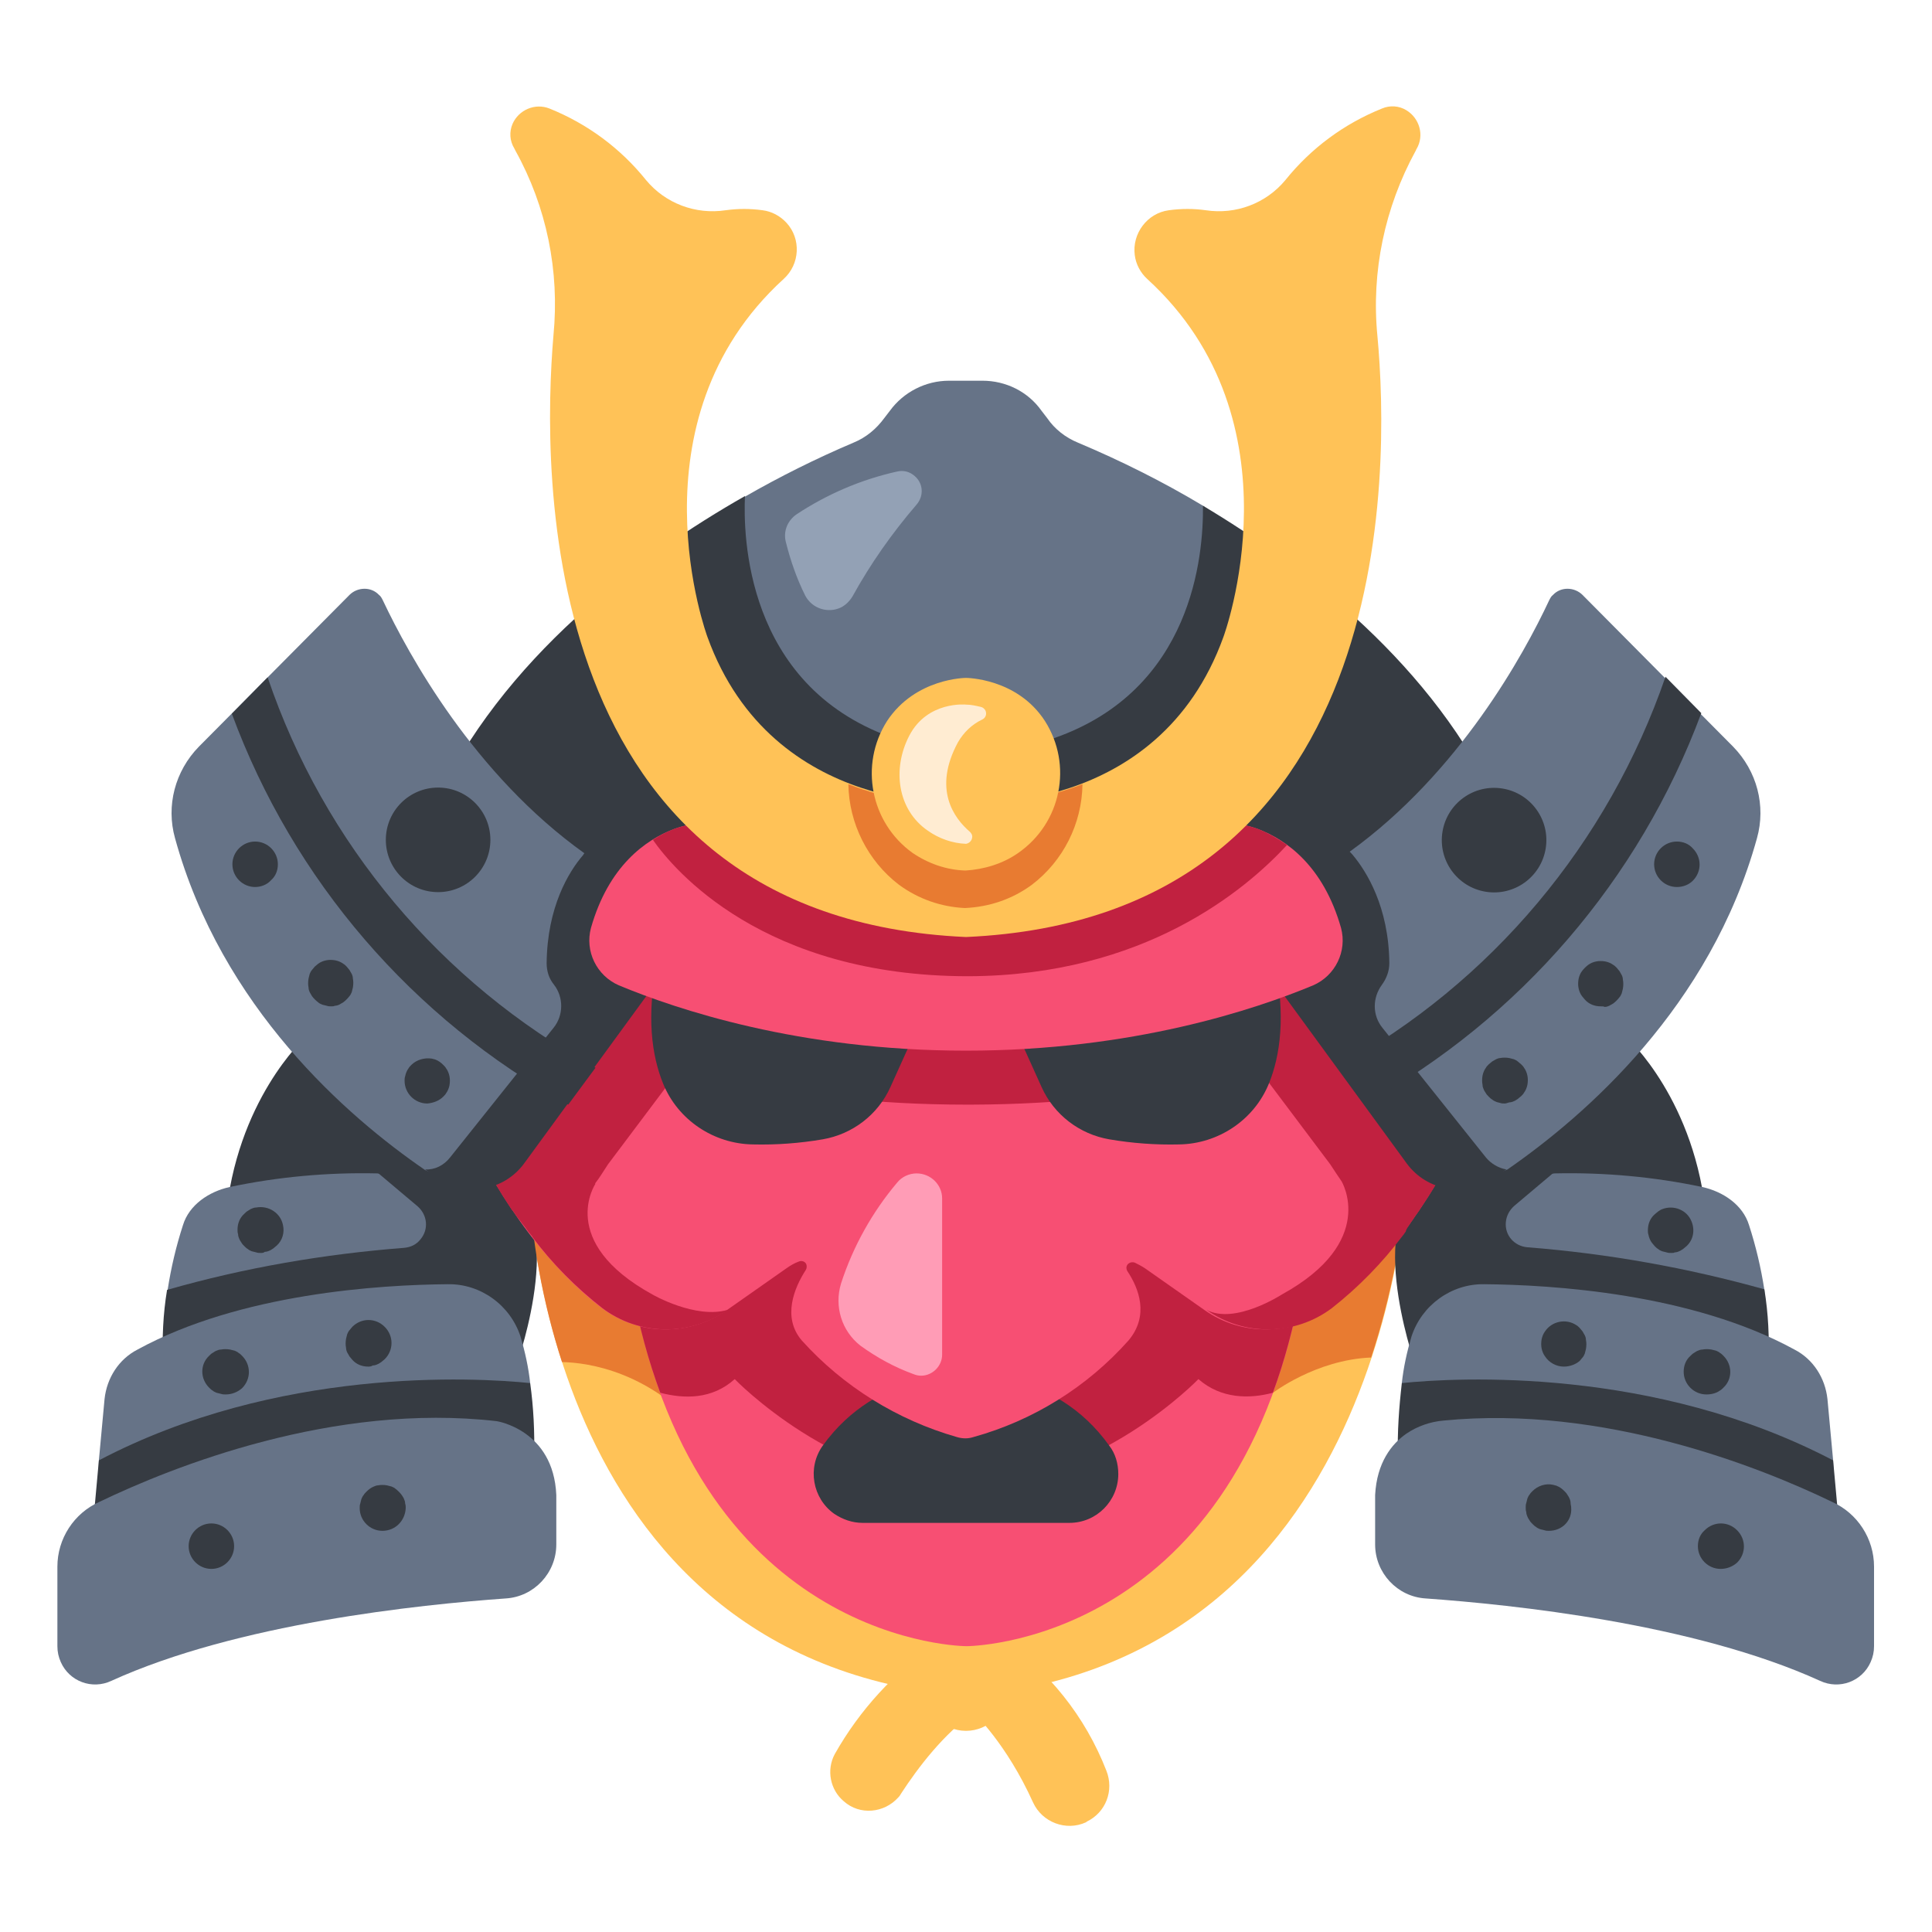
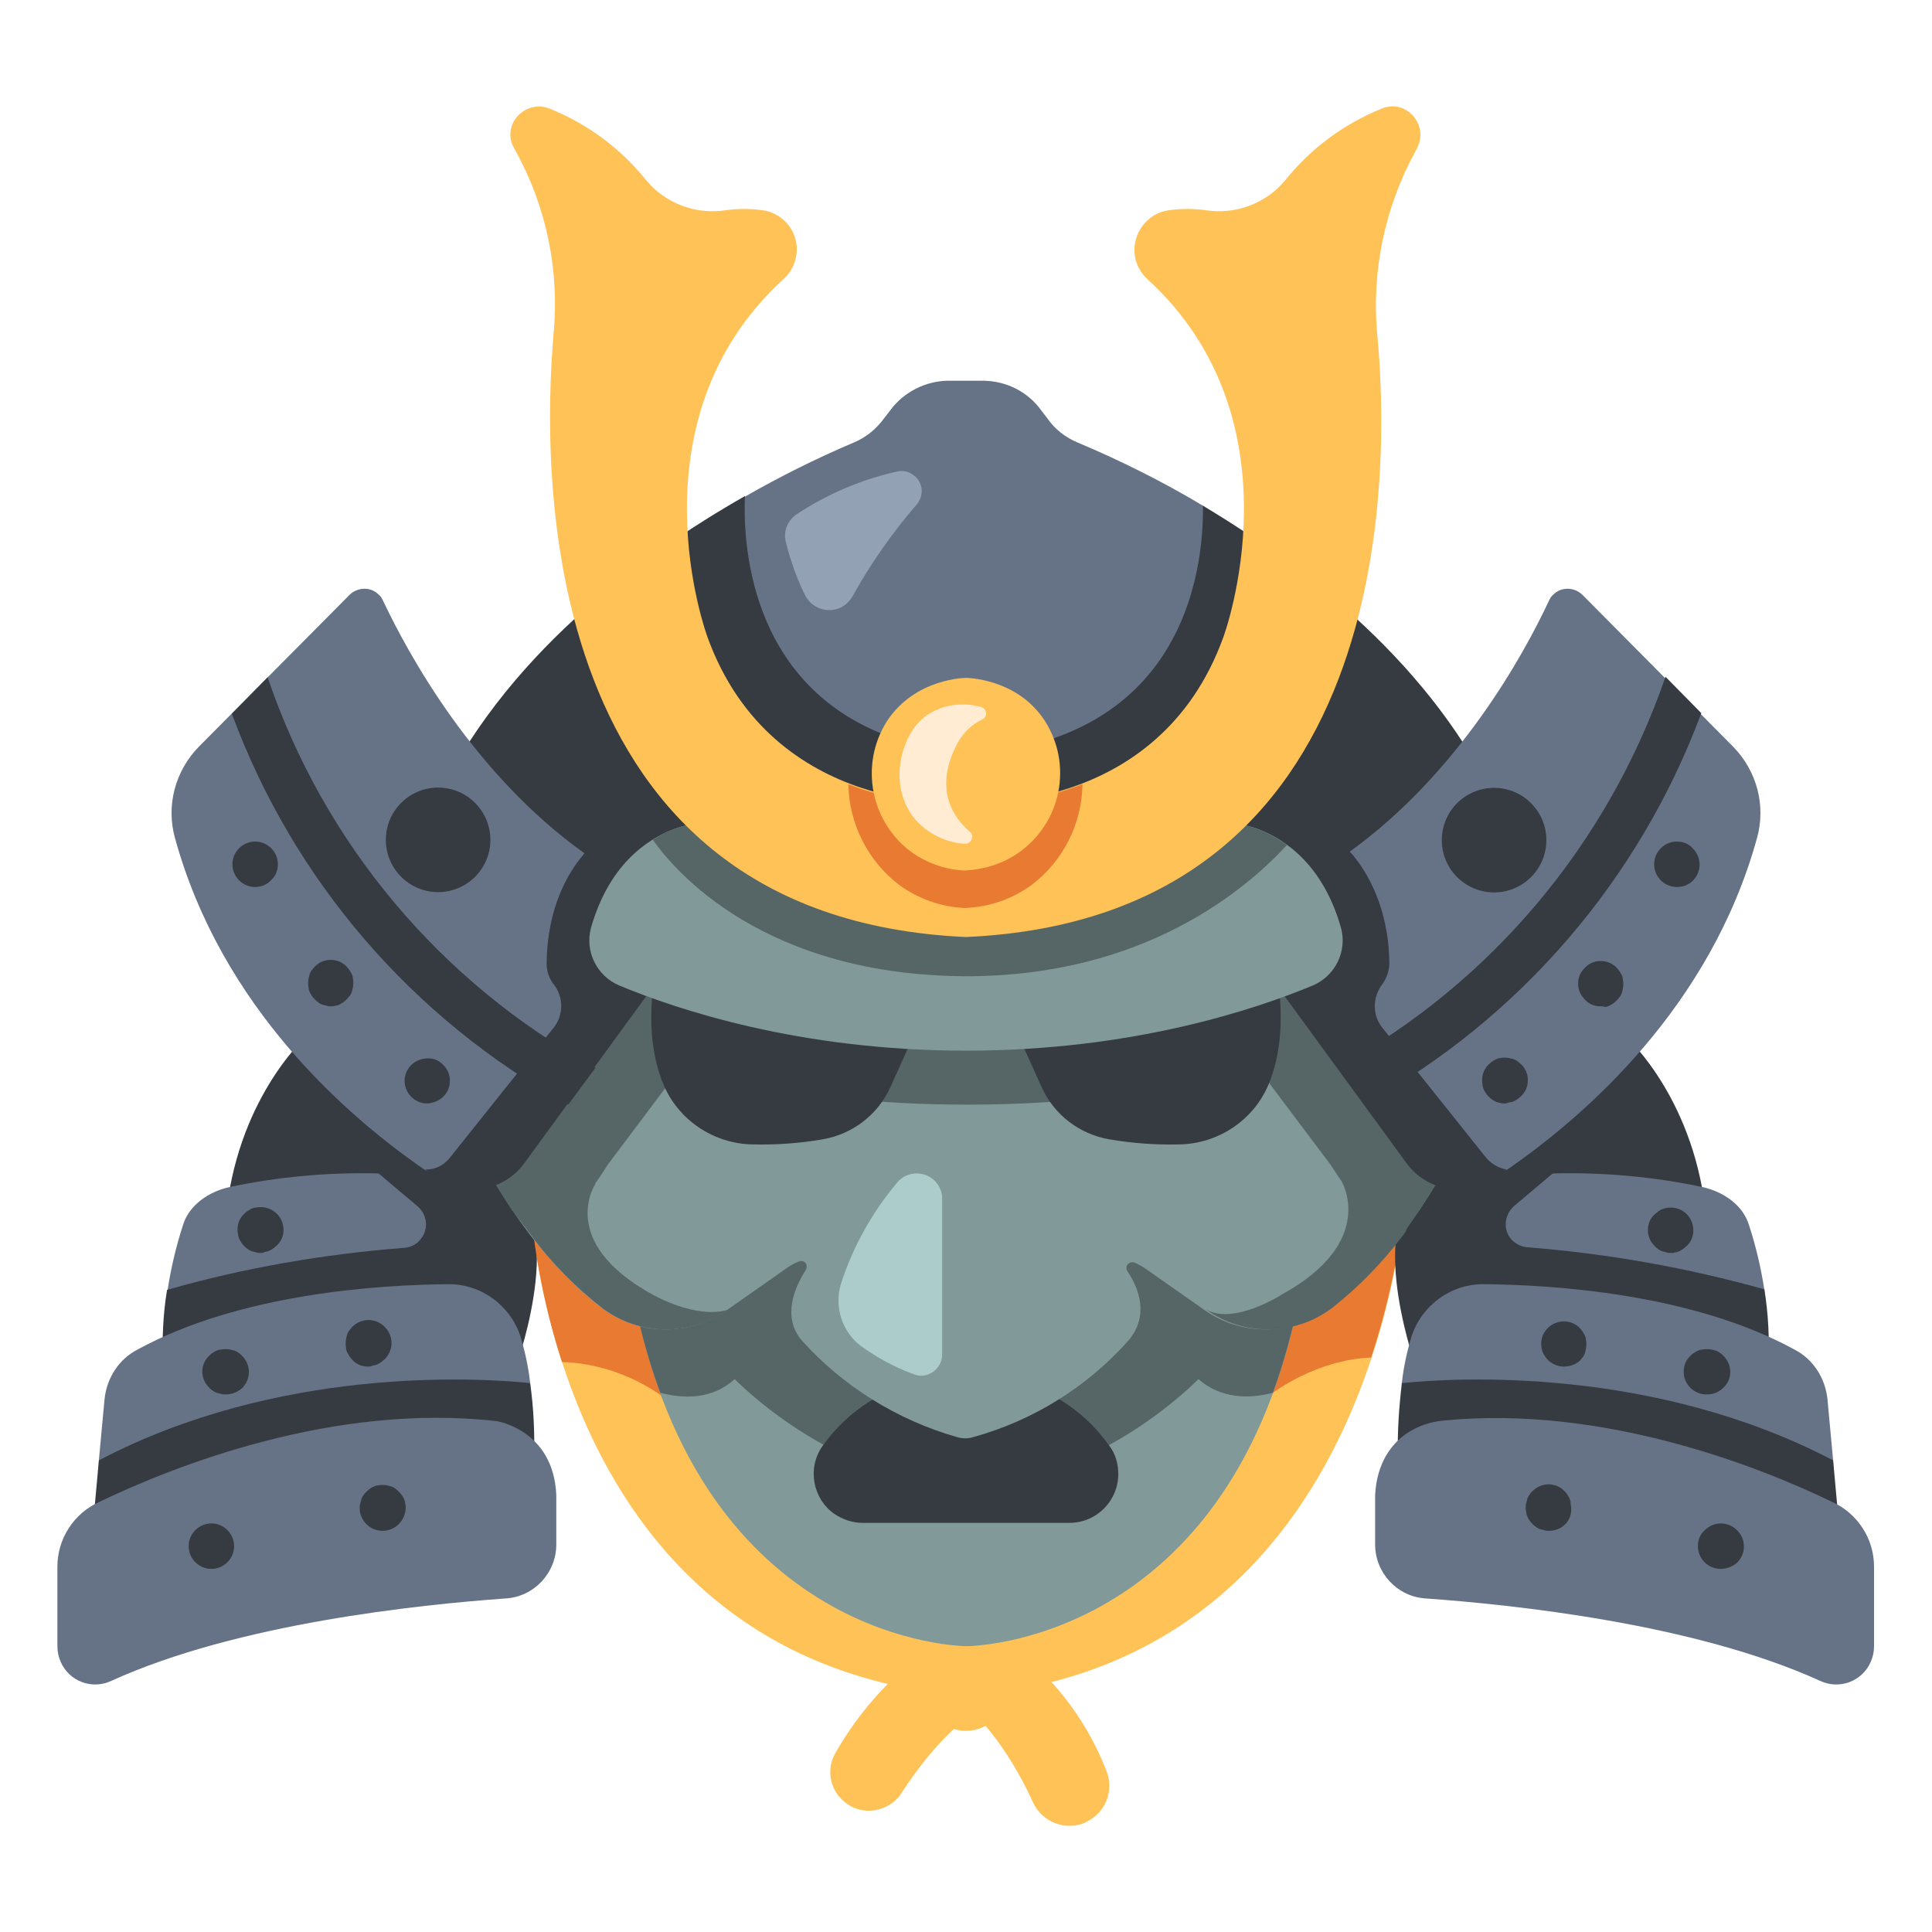
<svg xmlns="http://www.w3.org/2000/svg" version="1.1" id="icons" x="0px" y="0px" width="340px" height="340px" viewBox="0 0 340 340" style="enable-background:new 0 0 340 340;" xml:space="preserve">
  <style type="text/css">
	.st0{fill:#FFC257;}
	.st1{fill:#667387;}
	.st2{fill:#363B42;}
	.st3{fill:#E87B31;}
- 	.st4{fill:#F74F73;}
- 	.st5{fill:#C12140;}
+ 	.st4{fill:#819998;}
+ 	.st5{fill:#566666;}
	.st6{fill:#FFECD2;}
	.st7{fill:#93A1B5;}
- 	.st8{fill:#FF9CB6;}
+ 	.st8{fill:#ACCCCB;}
</style>
  <path class="st0" d="M171.4,301.5c0,0,5.7,5.3,10.4,15.7c1.6,3.5,5.8,5.1,9.3,3.5c0,0,0.1,0,0.1-0.1l0,0c3.4-1.6,4.9-5.5,3.5-9  c-3.7-9.5-10.2-17.7-18.7-23.4L171.4,301.5z" />
  <path class="st0" d="M164.7,289.2c-7.3,5.1-13.4,11.7-17.8,19.5c-1.5,2.8-0.8,6.3,1.6,8.3l0,0c2.8,2.5,7.1,2.1,9.6-0.7  c0.2-0.2,0.4-0.5,0.5-0.7c3-4.6,7.5-10.5,12.8-14.2L164.7,289.2z" />
  <path class="st0" d="M234.6,208.3L170,277.7l-64.6-69.4L93,207.1c0,0,1,85.1,77,91.4c76-6.2,77.8-93.7,77.8-93.7L234.6,208.3z" />
  <path class="st0" d="M170,272.4L170,272.4c4,0,7.3,3.3,7.3,7.3v17.6c0,4-3.3,7.3-7.3,7.3l0,0c-4,0-7.3-3.3-7.3-7.3v-17.6  C162.7,275.7,166,272.4,170,272.4z" />
  <path class="st1" d="M189.7,77.9c-2.2-0.9-4.1-2.4-5.4-4.3l-1-1.3c-2.4-3.4-6.3-5.3-10.4-5.3h-5.9c-4.1,0-8,2-10.4,5.3l-1,1.3  c-1.4,1.9-3.2,3.4-5.4,4.3c-6.6,2.8-13,6-19.1,9.5c0,0-41.4,29.5-53.4,55.9c0,0,20.3,32.9,92.3,32.9s92.9-33.4,92.9-33.4  C251.6,117.7,211.7,89,211.7,89C204.7,84.8,197.3,81.1,189.7,77.9z" />
  <path class="st2" d="M211.7,89c0.1,8.7-1.8,32.4-26.2,40.9c-9.3,3.2-19.5,3.2-28.8-0.2c-25.6-9.3-25.9-35.6-25.6-42.4  c-18.3,10.4-42.9,28.5-54.9,54.9c0,0,21.8,33.9,93.8,33.9s93.8-33.9,93.8-33.9C252.4,117.2,229.6,99.7,211.7,89z" />
  <path class="st2" d="M53.6,182.7c0,0-12.1,11-13.9,32h58.2C97.9,214.7,71.2,183,53.6,182.7z" />
  <path class="st1" d="M87.3,208.6l-20.9-2.1c-8.7-0.2-17.5,0.6-26,2.4c-3.6,0.8-7.1,3.1-8.2,6.7c-1.2,3.7-2.1,7.5-2.7,11.4  c0,0-0.3,8.4-0.1,12.8h60.5C89.9,239.8,100.2,213.1,87.3,208.6z" />
  <path class="st2" d="M87.8,208c-7.1-1-14.2-1.5-21.3-1.6l7,5.9c1.7,1.5,2,4,0.5,5.8c-0.7,0.9-1.7,1.4-2.9,1.5  c-14.1,1.1-28.1,3.5-41.7,7.4c-0.7,4.2-0.9,8.6-0.7,12.8h62.3C91.1,239.8,100.6,212.5,87.8,208z" />
  <path class="st1" d="M93.3,256.4l0-13c-0.3-2.8-0.9-5.5-1.7-8.2c-1.8-5.5-7-9.3-12.8-9.2c-11.9,0.1-36.5,1.6-54.6,11.5  c-3.3,1.7-5.4,5-5.8,8.7l-1,10.8l-0.2,11.2L93.3,256.4z" />
  <path class="st2" d="M93.3,243.4c-9.8-1-44.5-2.9-75.9,13.6l-1,11L94,256.3C94.1,252,93.9,247.7,93.3,243.4z" />
  <path class="st3" d="M223.9,245.2c0,0,7.6-5.9,17.4-6.3c3.6-11,5.8-22.4,6.4-34l-13.2,3.5L193,253h21.6L223.9,245.2z" />
  <path class="st3" d="M105.4,208.3L93,207.1c0.5,11.1,2.5,22.1,5.9,32.6c4.6,0.1,15.8,1.6,25.5,13.3H147L105.4,208.3z" />
  <path class="st1" d="M87.4,250.1c0,0,10,1.5,10.5,13v8.7c0,5-3.9,9.2-8.9,9.5c-15.3,1.1-47.2,4.4-69.4,14.5  c-3.4,1.6-7.4,0.1-8.9-3.3c-0.4-0.9-0.6-1.8-0.6-2.8v-14c0-4.9,2.9-9.4,7.4-11.4C30.4,258.1,58.7,246.8,87.4,250.1z" />
  <path class="st4" d="M210,212.5H130l-18.6,15.1c11.8,62.1,58.7,62.1,58.7,62.1s46.9,0,58.7-62.1L210,212.5z" />
  <path class="st5" d="M170,212.5h-40l-18.6,15.1c1.1,5.9,2.7,11.8,4.8,17.5c4.2,1.1,9.1,1.2,13.1-2.4c0,0,17.9,18.6,40.8,18.6  s40.8-18.6,40.8-18.6c4,3.5,9,3.5,13.1,2.4c2.1-5.7,3.6-11.5,4.8-17.5L210,212.5H170z" />
  <path class="st2" d="M195.2,254.4c-9.7-13.6-25.2-12.5-25.2-12.5s-15.5-1-25.2,12.5c-2.8,3.9-1.8,9.3,2,12c1.5,1,3.2,1.6,5,1.6h36.4  c4.8,0,8.6-3.9,8.6-8.6C196.8,257.6,196.3,255.8,195.2,254.4L195.2,254.4z" />
  <path class="st2" d="M286.4,182.7c0,0,12.1,11,13.9,32h-58.2C242.1,214.7,268.8,183,286.4,182.7z" />
  <path class="st1" d="M252.7,208.6l20.9-2.1c8.7-0.2,17.5,0.6,26,2.4c3.6,0.8,7.1,3.1,8.2,6.7c1.2,3.7,2.1,7.5,2.7,11.4  c0,0,0.5,8.4,0.2,12.8h-61.1C249.6,239.8,239.8,213.1,252.7,208.6z" />
  <path class="st2" d="M310.5,226.9c-13.6-3.8-27.6-6.3-41.7-7.4c-2.3-0.2-4-2.1-3.8-4.4c0.1-1.1,0.6-2.1,1.5-2.9l7-5.9  c-7.1,0.1-14.3,0.6-21.3,1.6c-12.8,4.5-3.3,31.8-3.3,31.8h62.3C311.4,235.5,311.2,231.2,310.5,226.9z" />
  <path class="st1" d="M246.7,256.4l0-13c0.3-2.8,0.9-5.5,1.7-8.2c1.8-5.5,7-9.3,12.8-9.2c11.9,0.1,36.5,1.6,54.6,11.5  c3.3,1.7,5.4,5,5.8,8.7l1,10.8l0.3,10.9L246.7,256.4z" />
  <path class="st2" d="M322.6,257c-31.5-16.5-66.1-14.6-75.9-13.6c-0.5,4.3-0.8,8.6-0.7,12.9l77.6,11.7L322.6,257z" />
  <path class="st4" d="M230.5,167.4l-60.5,8.8l-60.5-8.8l-25.4,35.2c0,0,8,17.1,21.8,27.6c6.5,4.9,15.4,5,22.1,0.3l10.4-7.3  c0.7-0.5,1.4-0.9,2.2-1.2c0.5-0.2,1.1,0,1.3,0.5c0.1,0.3,0.1,0.7-0.1,1c-2,3.1-4.2,8.3-0.7,12.4c7.3,8.1,16.8,14,27.3,17  c1,0.3,2,0.3,2.9,0c10.5-2.9,20-8.8,27.3-17c3.7-4.4,1.8-9.2-0.2-12.2c-0.3-0.5-0.2-1.1,0.3-1.4c0.3-0.2,0.7-0.2,1-0.1  c0.6,0.3,1.2,0.6,1.8,1l10.4,7.3c6.6,4.7,15.6,4.6,22.1-0.3c13.8-10.4,21.8-27.6,21.8-27.6L230.5,167.4z" />
  <path class="st5" d="M248.2,215.3c0.1-0.2,0.3-0.4,0.4-0.6c0.4-0.6,0.8-1.2,1.2-1.7c0-0.1,0.1-0.1,0.1-0.2l0,0  c2.2-3.2,4.2-6.6,5.9-10.2l-25.3-35.2l-60.5,8.8l-60.5-8.8l-25.4,35.2c1.7,3.5,3.7,6.9,5.9,10.2l0,0c0,0.1,0.1,0.2,0.2,0.2  c0.4,0.6,0.8,1.2,1.3,1.8c0.1,0.1,0.2,0.2,0.3,0.4c0.4,0.5,0.8,1,1.2,1.6c0.2,0.2,0.3,0.4,0.5,0.6c0.1,0.1,0.2,0.2,0.2,0.3h0  c3.5,4.7,7.7,8.9,12.3,12.5c6.5,4.9,15.4,5,22.1,0.3c-5.7,1.7-13.3-2.7-13.3-2.7c-16.9-9.3-10-19.5-10-19.5l-0.1,0  c0.8-1,1.5-2.2,2.3-3.4l13.3-17.7c0,0,16.3,7.2,50,7.2l0,0h0.5l0,0c33.6-0.1,50-7.2,50-7.2l13.3,17.7c0.7,1.1,1.4,2.1,2,3h0  c0,0,6.4,10.6-10.5,19.9c0,0-8.3,5.4-13.3,2.7c6.6,4.7,15.6,4.6,22.1-0.3c4.7-3.7,8.9-8,12.5-12.8l0,0c0,0,0.1-0.1,0.1-0.1  c0.1-0.2,0.3-0.4,0.4-0.6C247.5,216.2,247.9,215.8,248.2,215.3z" />
  <path class="st2" d="M224.3,169.1c2,9.7,1,16.7-1,21.6c-2.6,6.4-8.9,10.6-15.8,10.7c-4.1,0.1-8.2-0.2-12.3-0.9  c-5.2-0.9-9.7-4.3-11.9-9.2l-5.1-11.3l0.2-5.1l45.8-6.6V169.1z" />
  <path class="st1" d="M272.6,105.7c-4.4,9.4-15.8,30.3-35.1,44.2c0,0-11.3,10-19.5,12.4l30.6,41.5c3.5,4.7,8.7,6.6,13.6,3.4  c1-0.5,2-1,3.1-1.4c13.7-9.5,35.7-28.6,43.9-58.3c1.6-5.7,0-11.8-4.2-16.1l-26.5-26.7c-1.4-1.4-3.8-1.5-5.2,0  C273,104.9,272.8,105.3,272.6,105.7z" />
  <ellipse transform="matrix(0.1602 -0.9871 0.9871 0.1602 74.9238 383.6803)" class="st2" cx="262.9" cy="147.8" rx="9.2" ry="9.2" />
  <path class="st1" d="M254,250c-2.3,0.2-4.6,1-6.5,2.3c-2.6,1.8-5.2,5.1-5.5,10.8v8.7c0,5,3.9,9.2,8.9,9.5  c15.3,1.1,47.2,4.4,69.4,14.5c3.4,1.6,7.4,0.1,8.9-3.3c0.4-0.9,0.6-1.8,0.6-2.8v-14c0-4.9-2.9-9.4-7.4-11.4  C309.8,258.2,282.2,247.2,254,250z" />
  <path class="st2" d="M115.7,169.1c-2,9.7-1,16.7,1,21.6c2.6,6.4,8.9,10.6,15.8,10.7c4.1,0.1,8.2-0.2,12.3-0.9  c5.2-0.9,9.7-4.3,11.9-9.2l5.1-11.3l-0.2-5.1l-45.8-6.6L115.7,169.1z" />
  <path class="st1" d="M67.4,105.7c4.5,9.5,16,30.6,35.5,44.5c0,0,11.4,9.4,19.4,11.8l-30.9,42.3c-3.5,4.7-9.2,5.9-14.1,2.7l-2.5-1.1  c-13.7-9.4-35.8-28.6-44-58.4c-1.6-5.7,0-11.8,4.2-16.1l26.5-26.7c1.4-1.4,3.8-1.5,5.2,0C67,104.9,67.2,105.3,67.4,105.7z" />
  <circle class="st2" cx="77.1" cy="147.8" r="9.2" />
  <path class="st2" d="M77.3,207.5c4.9,3.2,11.4,2,14.9-2.7l32.2-44.1c-7.7-2.3-15-5.9-21.5-10.6c-0.1,0.1-0.2,0.2-0.3,0.4  c-2.5,2.9-6.3,9.1-6.4,19c0,1.4,0.4,2.7,1.3,3.8c1.7,2.2,1.7,5.4-0.1,7.6l-18.2,22.8c-1.1,1.4-2.7,2.2-4.4,2.1  C75.7,206.4,76.5,207,77.3,207.5z" />
  <path class="st2" d="M261.5,203.7l-18.2-22.8c-1.8-2.2-1.8-5.3-0.1-7.6c0.8-1.1,1.3-2.4,1.3-3.8c-0.1-9.9-4-16.1-6.4-19  c-0.2-0.2-0.4-0.5-0.7-0.7c-6.6,4.9-14.1,8.5-22,10.9l32.2,44.1c3.5,4.7,10,5.9,14.9,2.7c0.8-0.5,1.7-1.1,2.6-1.7  C263.8,205.6,262.4,204.8,261.5,203.7z" />
  <path class="st4" d="M236,163.3c-3.1-10.9-9.6-15.5-14.6-17.4c-3.2-1.2-6.7-1.3-9.9-0.3l-41.5,13l-41.5-13c-3.2-1-6.7-0.9-9.9,0.3  c-5,1.9-11.5,6.5-14.6,17.4c-1.1,4.1,1,8.4,4.9,10.1c10.1,4.2,31.7,11.5,61.1,11.5s51-7.3,61.1-11.5  C235,171.7,237.1,167.4,236,163.3z" />
  <path class="st5" d="M226.5,148.7c-1.6-1.1-3.3-2.1-5.1-2.8c-3.2-1.2-6.7-1.3-9.9-0.3l-41.5,13l-41.5-13c-3.2-1-6.7-0.9-9.9,0.3  c-1.3,0.5-2.5,1.1-3.7,1.9c3.7,5.3,19.4,24,55.5,24C201.4,171.7,219.2,156.6,226.5,148.7z" />
  <path class="st0" d="M243.2,19.1c-6.7,2.7-12.5,7-17,12.6c-3.4,4.1-8.7,6.1-14,5.3c-2.1-0.3-4.3-0.3-6.5,0c-3.8,0.5-6.5,4.1-6,7.9  c0.2,1.6,1,3.1,2.2,4.2c27.5,25.1,13.4,63,13.4,63c-11.5,31.9-45.4,29.2-45.4,29.2s-33.9,2.6-45.4-29.2c0,0-14.1-37.9,13.4-63  c2.9-2.6,3.1-7.1,0.5-9.9c-1.1-1.2-2.6-2-4.2-2.2c-2.2-0.3-4.3-0.3-6.5,0c-5.3,0.8-10.6-1.2-14-5.3c-4.5-5.6-10.3-9.9-17-12.6  c-2.5-1-5.4,0.2-6.5,2.7c-0.6,1.4-0.5,3,0.3,4.3l0.2,0.4c5.5,9.9,7.8,21.2,6.7,32.5C95.4,82.6,94,161.5,170,164.9  c76-3.4,74.6-82.2,72.4-105.8c-1.1-11.3,1.3-22.6,6.7-32.5c0.1-0.1,0.1-0.3,0.2-0.4c1.4-2.4,0.5-5.4-1.8-6.8  C246.2,18.6,244.6,18.5,243.2,19.1z" />
  <path class="st3" d="M181.6,155.7c5.5-4.2,8.8-10.7,8.9-17.7c-6.5,2.5-13.5,3.7-20.6,3.5c-7,0.3-14-0.9-20.6-3.5  c0.1,6.9,3.4,13.5,8.9,17.7c3.4,2.5,7.4,3.9,11.6,4.1C174.2,159.6,178.2,158.2,181.6,155.7z" />
  <path class="st2" d="M295.1,156.1c-2.2,0-4-1.8-4-4s1.8-4,4-4c1.1,0,2.1,0.4,2.8,1.2c1.6,1.6,1.6,4.1,0,5.7  C297.2,155.7,296.2,156.1,295.1,156.1z" />
  <path class="st2" d="M281.7,177.1c-1.1,0-2.1-0.4-2.8-1.2c-0.2-0.2-0.3-0.4-0.5-0.6c-0.3-0.4-0.5-0.9-0.6-1.4c-0.1-0.5-0.1-1,0-1.6  c0.1-0.5,0.3-1,0.6-1.4c0.3-0.4,0.7-0.8,1.1-1.1c0.4-0.3,0.9-0.5,1.4-0.6c0.5-0.1,1-0.1,1.6,0c0.5,0.1,1,0.3,1.4,0.6  c0.2,0.1,0.4,0.3,0.6,0.5c0.2,0.2,0.3,0.4,0.5,0.6c0.1,0.2,0.3,0.5,0.4,0.7c0.1,0.2,0.2,0.5,0.2,0.8c0.1,0.5,0.1,1,0,1.6  c-0.1,0.3-0.1,0.5-0.2,0.8c-0.1,0.2-0.2,0.5-0.4,0.7c-0.3,0.4-0.7,0.8-1.1,1.1c-0.2,0.1-0.5,0.3-0.7,0.4c-0.2,0.1-0.5,0.2-0.8,0.2  C282.2,177.1,282,177.1,281.7,177.1z" />
  <path class="st2" d="M264.8,194.2c-0.3,0-0.5,0-0.8-0.1c-0.3-0.1-0.5-0.1-0.7-0.2c-0.2-0.1-0.5-0.2-0.7-0.4  c-0.2-0.1-0.4-0.3-0.6-0.5c-0.2-0.2-0.4-0.4-0.5-0.6c-0.1-0.2-0.3-0.4-0.4-0.7c-0.1-0.2-0.2-0.5-0.2-0.8c-0.1-0.5-0.1-1,0-1.6  c0.1-0.5,0.3-1,0.6-1.4c0.1-0.2,0.3-0.4,0.5-0.6c0.2-0.2,0.4-0.3,0.6-0.5c0.2-0.1,0.5-0.3,0.7-0.4c0.2-0.1,0.5-0.2,0.7-0.2  c0.5-0.1,1.1-0.1,1.6,0c0.3,0.1,0.5,0.1,0.8,0.2c0.2,0.1,0.5,0.2,0.7,0.4c0.2,0.2,0.4,0.3,0.6,0.5c0.2,0.2,0.4,0.4,0.5,0.6  c0.3,0.4,0.5,0.9,0.6,1.4c0.1,0.5,0.1,1,0,1.6c-0.1,0.5-0.3,1-0.6,1.4c-0.1,0.2-0.3,0.4-0.5,0.6c-0.2,0.2-0.4,0.3-0.6,0.5  c-0.2,0.1-0.4,0.3-0.7,0.4c-0.2,0.1-0.5,0.2-0.8,0.2C265.3,194.1,265,194.2,264.8,194.2z" />
  <path class="st2" d="M294.1,220.5c-0.3,0-0.5,0-0.8-0.1c-0.3-0.1-0.5-0.1-0.8-0.2c-0.2-0.1-0.5-0.2-0.7-0.4  c-0.2-0.1-0.4-0.3-0.6-0.5c-0.2-0.2-0.3-0.4-0.5-0.6c-0.3-0.4-0.5-0.9-0.6-1.4c-0.1-0.3-0.1-0.5-0.1-0.8c0-1.1,0.4-2.1,1.2-2.8  c0.2-0.2,0.4-0.3,0.6-0.5c0.2-0.1,0.4-0.3,0.7-0.4c2-0.8,4.4,0.1,5.2,2.2c0.6,1.5,0.3,3.2-0.9,4.3c-0.2,0.2-0.4,0.3-0.6,0.5  c-0.2,0.1-0.4,0.3-0.7,0.4c-0.2,0.1-0.5,0.2-0.8,0.2C294.6,220.5,294.4,220.5,294.1,220.5z" />
  <path class="st2" d="M300.3,245.4c-2.2,0-4-1.8-4-4c0-1.1,0.4-2.1,1.2-2.8c0.2-0.2,0.4-0.4,0.6-0.5c0.2-0.1,0.4-0.3,0.7-0.4  c0.2-0.1,0.5-0.2,0.8-0.2c0.5-0.1,1-0.1,1.6,0c0.3,0.1,0.5,0.1,0.8,0.2c0.2,0.1,0.5,0.2,0.7,0.4c0.2,0.1,0.4,0.3,0.6,0.5  c1.6,1.6,1.6,4.1,0,5.6c-0.2,0.2-0.4,0.4-0.6,0.5c-0.4,0.3-0.9,0.5-1.4,0.6C300.8,245.4,300.5,245.4,300.3,245.4z" />
  <path class="st2" d="M275.2,240.5c-1.3,0-2.6-0.7-3.3-1.8c-0.3-0.4-0.5-0.9-0.6-1.4c-0.1-0.5-0.1-1,0-1.6c0.1-0.5,0.3-1,0.6-1.4  c1.2-1.8,3.7-2.3,5.5-1.1c0.2,0.1,0.4,0.3,0.6,0.5c0.2,0.2,0.3,0.4,0.5,0.6c0.1,0.2,0.3,0.5,0.4,0.7c0.1,0.2,0.2,0.5,0.2,0.8  c0.1,0.5,0.1,1,0,1.6c-0.1,0.3-0.1,0.5-0.2,0.8c-0.1,0.2-0.2,0.5-0.4,0.7c-0.2,0.2-0.3,0.4-0.5,0.6  C277.3,240.1,276.3,240.5,275.2,240.5z" />
  <path class="st2" d="M272.6,269.4c-0.3,0-0.5,0-0.8-0.1c-0.3-0.1-0.5-0.1-0.8-0.2c-0.2-0.1-0.5-0.2-0.7-0.4  c-0.2-0.1-0.4-0.3-0.6-0.5c-0.2-0.2-0.4-0.4-0.5-0.6c-0.1-0.2-0.3-0.4-0.4-0.7c-0.1-0.2-0.2-0.5-0.2-0.8c-0.1-0.3-0.1-0.5-0.1-0.8  c0-0.3,0-0.5,0.1-0.8c0.1-0.3,0.1-0.5,0.2-0.8c0.1-0.2,0.2-0.5,0.4-0.7c0.1-0.2,0.3-0.4,0.5-0.6c0.9-0.9,2.3-1.4,3.6-1.1  c0.3,0.1,0.5,0.1,0.7,0.2c0.5,0.2,0.9,0.5,1.3,0.9c0.2,0.2,0.4,0.4,0.5,0.6c0.1,0.2,0.3,0.4,0.4,0.7c0.1,0.2,0.2,0.5,0.2,0.8  c0,0.3,0.1,0.5,0.1,0.8C276.7,267.6,274.9,269.4,272.6,269.4C272.7,269.4,272.7,269.4,272.6,269.4L272.6,269.4z" />
  <path class="st2" d="M302.8,276.1c-2.2,0-4-1.8-4-4c0-1.1,0.4-2.1,1.2-2.8c1.6-1.6,4.1-1.6,5.7,0c1.6,1.6,1.6,4.1,0,5.7  C304.9,275.7,303.9,276.1,302.8,276.1z" />
  <path class="st2" d="M45.9,220.5c-0.3,0-0.5,0-0.8-0.1c-0.3-0.1-0.5-0.1-0.8-0.2c-0.2-0.1-0.5-0.2-0.7-0.4c-0.2-0.1-0.4-0.3-0.6-0.5  c-0.2-0.2-0.4-0.4-0.5-0.6c-0.1-0.2-0.3-0.4-0.4-0.7c-0.1-0.2-0.2-0.5-0.2-0.8c-0.1-0.3-0.1-0.5-0.1-0.8c0-1.1,0.4-2.1,1.2-2.8  c0.2-0.2,0.4-0.4,0.6-0.5c0.2-0.1,0.4-0.3,0.7-0.4c0.2-0.1,0.5-0.2,0.8-0.2c2.2-0.4,4.3,1,4.7,3.1c0.3,1.3-0.1,2.7-1.1,3.6  c-0.2,0.2-0.4,0.3-0.6,0.5c-0.2,0.1-0.4,0.3-0.7,0.4c-0.2,0.1-0.5,0.2-0.8,0.2C46.4,220.5,46.1,220.5,45.9,220.5z" />
  <path class="st2" d="M39.7,245.4c-0.3,0-0.5,0-0.8-0.1c-0.3-0.1-0.5-0.1-0.8-0.2c-0.2-0.1-0.5-0.2-0.7-0.4c-0.2-0.1-0.4-0.3-0.6-0.5  c-1.6-1.6-1.6-4.1,0-5.6c0.2-0.2,0.4-0.4,0.6-0.5c0.2-0.1,0.4-0.3,0.7-0.4c0.2-0.1,0.5-0.2,0.8-0.2c0.5-0.1,1-0.1,1.6,0  c0.3,0.1,0.5,0.1,0.8,0.2c0.2,0.1,0.5,0.2,0.7,0.4c0.2,0.1,0.4,0.3,0.6,0.5c1.6,1.6,1.6,4.1,0,5.7C41.8,245,40.8,245.4,39.7,245.4  L39.7,245.4z" />
  <path class="st2" d="M64.8,240.5c-1.1,0-2.1-0.4-2.8-1.2c-0.2-0.2-0.3-0.4-0.5-0.6c-0.1-0.2-0.3-0.5-0.4-0.7  c-0.1-0.2-0.2-0.5-0.2-0.8c-0.1-0.5-0.1-1,0-1.6c0.1-0.3,0.1-0.5,0.2-0.8c0.1-0.2,0.2-0.5,0.4-0.7c0.2-0.2,0.3-0.4,0.5-0.6  c1.6-1.6,4.1-1.6,5.7,0s1.6,4.1,0,5.7c-0.2,0.2-0.4,0.3-0.6,0.5c-0.2,0.1-0.4,0.3-0.7,0.4c-0.2,0.1-0.5,0.2-0.8,0.2  C65.3,240.5,65,240.5,64.8,240.5z" />
  <path class="st2" d="M67.3,269.4c-2.2,0-4-1.8-4-4c0,0,0,0,0,0c0-0.3,0-0.5,0.1-0.8c0.1-0.3,0.1-0.5,0.2-0.8  c0.1-0.2,0.2-0.5,0.4-0.7c0.1-0.2,0.3-0.4,0.5-0.6c0.4-0.4,0.8-0.7,1.3-0.9c0.2-0.1,0.5-0.2,0.7-0.2c0.5-0.1,1.1-0.1,1.6,0  c0.3,0.1,0.5,0.1,0.8,0.2c0.2,0.1,0.5,0.2,0.7,0.4c0.4,0.3,0.8,0.7,1.1,1.1c0.1,0.2,0.3,0.4,0.4,0.7c0.1,0.2,0.2,0.5,0.2,0.8  c0.1,0.3,0.1,0.5,0.1,0.8C71.3,267.6,69.6,269.4,67.3,269.4z" />
  <path class="st2" d="M37.2,276.1c-2.2,0-4-1.8-4-4c0-2.2,1.8-4,4-4s4,1.8,4,4C41.2,274.3,39.4,276.1,37.2,276.1  C37.2,276.1,37.2,276.1,37.2,276.1z" />
  <path class="st2" d="M44.9,156.1c-2.2,0-4-1.8-4-4c0-2.2,1.8-4,4-4c2.2,0,4,1.8,4,4c0,1.1-0.4,2.1-1.2,2.8  C47,155.7,45.9,156.1,44.9,156.1z" />
  <path class="st2" d="M58.3,177.1c-0.3,0-0.5,0-0.8-0.1c-0.3-0.1-0.5-0.1-0.8-0.2c-0.2-0.1-0.5-0.2-0.7-0.4c-0.4-0.3-0.8-0.7-1.1-1.1  c-0.1-0.2-0.3-0.5-0.4-0.7c-0.1-0.2-0.2-0.5-0.2-0.8c-0.1-0.5-0.1-1,0-1.6c0.1-0.3,0.1-0.5,0.2-0.8c0.1-0.2,0.2-0.5,0.4-0.7  c0.2-0.2,0.3-0.4,0.5-0.6c0.2-0.2,0.4-0.3,0.6-0.5c0.4-0.3,0.9-0.5,1.4-0.6c0.5-0.1,1-0.1,1.6,0c0.5,0.1,1,0.3,1.4,0.6  c0.2,0.1,0.4,0.3,0.6,0.5c0.2,0.2,0.3,0.4,0.5,0.6c0.1,0.2,0.3,0.5,0.4,0.7c0.1,0.2,0.2,0.5,0.2,0.8c0.1,0.5,0.1,1,0,1.6  c-0.1,0.3-0.1,0.5-0.2,0.8c-0.1,0.2-0.2,0.5-0.4,0.7c-0.3,0.4-0.7,0.8-1.1,1.1c-0.2,0.1-0.5,0.3-0.7,0.4c-0.2,0.1-0.5,0.2-0.8,0.2  C58.8,177.1,58.5,177.1,58.3,177.1z" />
  <path class="st2" d="M75.2,194.2c-2.2,0-4-1.8-4-4l0,0c0-0.3,0-0.5,0.1-0.8c0.1-0.5,0.3-1,0.6-1.4c0.1-0.2,0.3-0.4,0.5-0.6  c0.9-0.9,2.3-1.3,3.6-1.1c0.3,0.1,0.5,0.1,0.7,0.2c0.5,0.2,0.9,0.5,1.3,0.9c0.2,0.2,0.4,0.4,0.5,0.6c0.3,0.4,0.5,0.9,0.6,1.4  c0.1,0.5,0.1,1,0,1.6c-0.1,0.5-0.3,1-0.6,1.4c-0.1,0.2-0.3,0.4-0.5,0.6C77.3,193.7,76.3,194.1,75.2,194.2z" />
  <path class="st2" d="M235.4,187.8l4.8,6.5c27.3-15.1,48.3-39.5,59.2-68.8l-6.3-6.4C283,148.4,262.5,172.9,235.4,187.8z" />
  <path class="st2" d="M47.1,119.2l-6.3,6.4c10.8,29.3,31.8,53.7,59.2,68.8l4.8-6.5C77.5,172.9,57,148.4,47.1,119.2z" />
  <path class="st0" d="M183.9,126.9c-4.9-7.6-13.9-7.6-13.9-7.6s-8.9,0-13.9,7.6c-4.9,7.7-2.9,17.9,4.5,23.2c2.8,1.9,6,3,9.3,3.1  c3.3-0.2,6.6-1.2,9.3-3.1C186.8,144.8,188.8,134.6,183.9,126.9z" />
  <path class="st6" d="M168.6,130.6c1-1.7,2.4-3.1,4.3-4c0.6-0.3,0.8-1,0.5-1.6c-0.2-0.3-0.4-0.5-0.8-0.6c-0.9-0.2-1.7-0.4-2.6-0.4  c0,0-6.8-0.7-10,5.5c-3,5.8-2.1,13,3.3,16.7c2,1.4,4.3,2.2,6.7,2.3h0c0.6-0.1,1.1-0.6,1.1-1.3c0-0.3-0.2-0.6-0.4-0.8  C167.9,144,164.1,138.9,168.6,130.6z" />
  <path class="st7" d="M138.3,95.4c0.8,3.2,1.9,6.4,3.4,9.4c1.2,2.3,4,3.2,6.3,2.1c0.8-0.4,1.5-1.1,2-1.9c3.2-5.8,7-11.2,11.3-16.2  c1.3-1.5,1.2-3.7-0.3-5c-0.9-0.8-2-1.1-3.2-0.8c-6.3,1.4-12.3,4-17.6,7.5C138.6,91.6,137.8,93.5,138.3,95.4z" />
  <path class="st8" d="M165.8,210.9v27.5c0,2-1.7,3.7-3.7,3.7c-0.5,0-0.9-0.1-1.4-0.3c-3.3-1.2-6.4-2.9-9.3-5  c-3.3-2.6-4.6-6.9-3.4-10.9c2.1-6.5,5.5-12.6,9.9-17.8c0.8-1,2.1-1.6,3.4-1.6l0,0C163.8,206.5,165.8,208.5,165.8,210.9  C165.8,210.9,165.8,210.9,165.8,210.9z" />
</svg>
